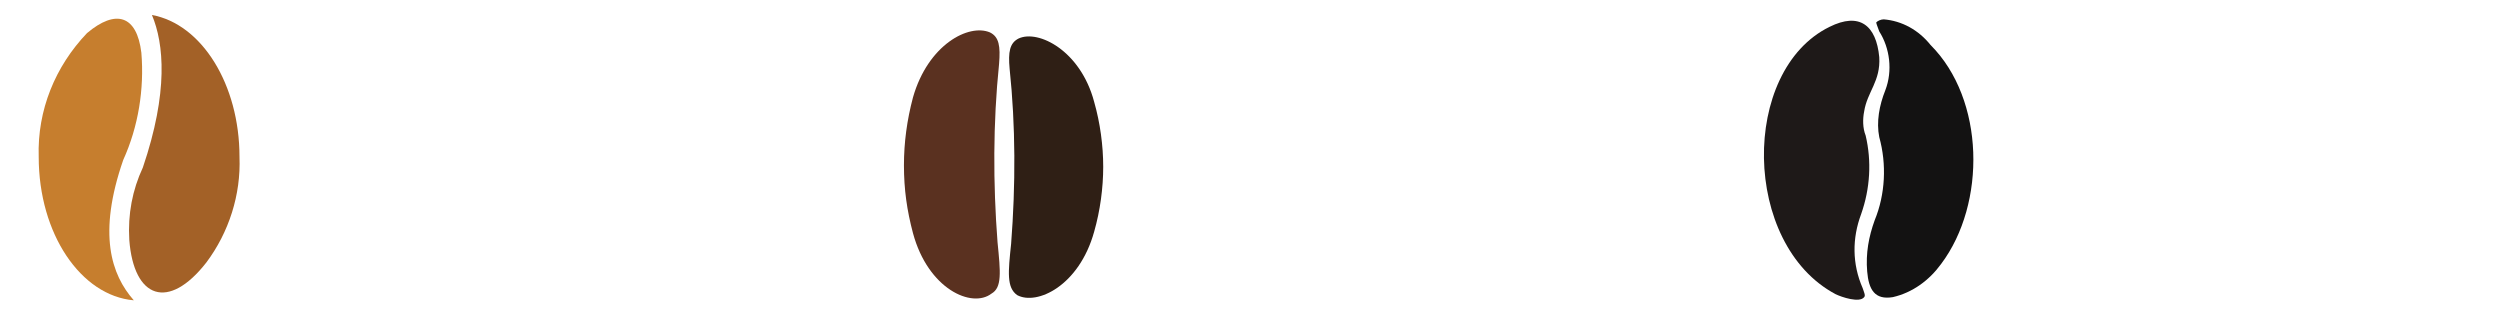
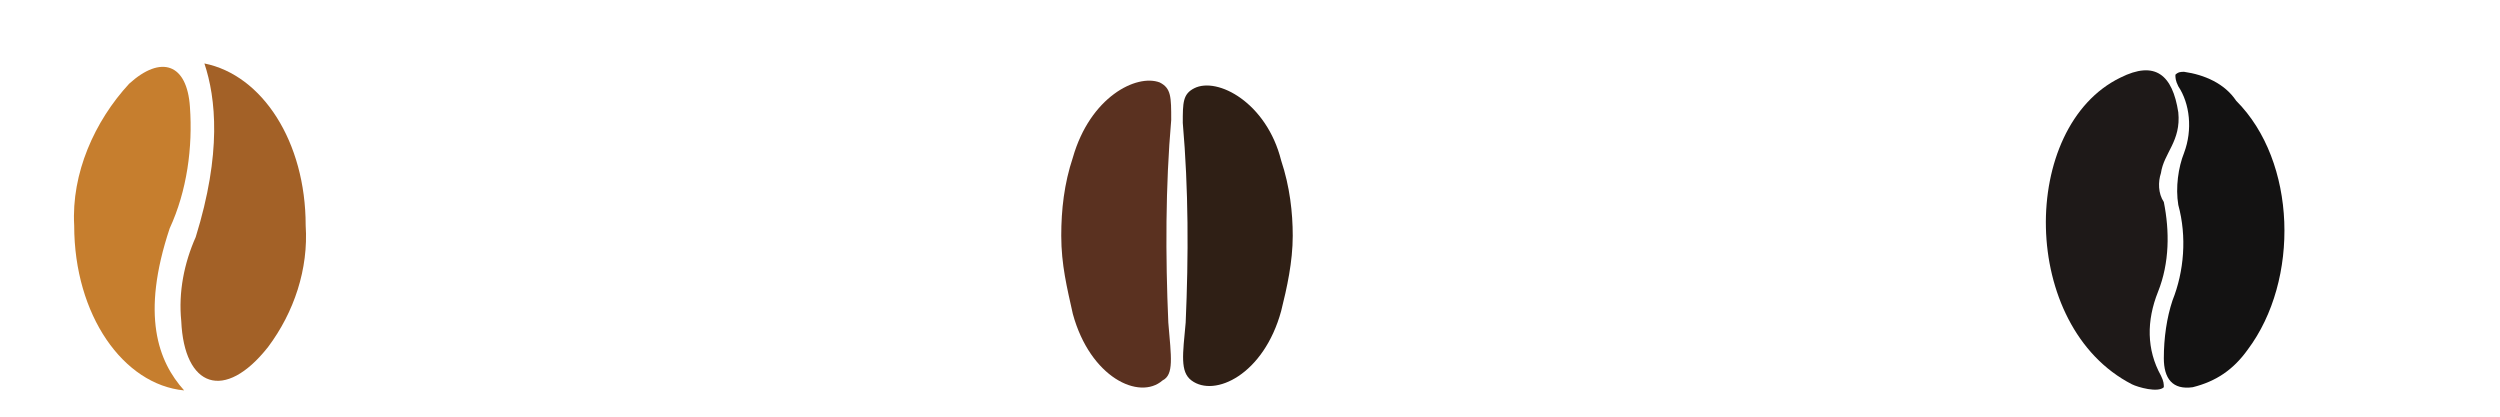
- <svg xmlns="http://www.w3.org/2000/svg" version="1.1" id="Layer_1" x="0px" y="0px" viewBox="0 0 165.6 21.6" style="enable-background:new 0 0 165.6 21.6;" xml:space="preserve">
+ <svg xmlns="http://www.w3.org/2000/svg" version="1.1" id="Layer_1" x="0px" y="0px" viewBox="0 0 86.4 14.4" style="enable-background:new 0 0 86.4 14.4;" xml:space="preserve">
  <style type="text/css">
	.st0{fill-rule:evenodd;clip-rule:evenodd;fill:#1E1918;}
	.st1{fill-rule:evenodd;clip-rule:evenodd;fill:#131212;}
	.st2{fill-rule:evenodd;clip-rule:evenodd;fill:#5A3120;}
	.st3{fill-rule:evenodd;clip-rule:evenodd;fill:#2F1F15;}
	.st4{fill-rule:evenodd;clip-rule:evenodd;fill:#C67E2E;}
	.st5{fill-rule:evenodd;clip-rule:evenodd;fill:#A36127;}
</style>
  <g id="Group_65" transform="translate(1078.882 737.982)">
-     <path id="Path_186" class="st0" d="M-957.7-736.2c2-1,3.1-0.1,3.3,2c0.1,1.6-0.8,2.3-1,3.6c-0.1,0.5-0.1,1.1,0.1,1.6   c0.4,1.7,0.3,3.5-0.3,5.2c-0.6,1.6-0.6,3.3,0.1,4.9c0.1,0.3,0.2,0.5,0.1,0.6c-0.3,0.4-1.5,0-1.9-0.2   C-963.5-721.8-963.6-733.3-957.7-736.2L-957.7-736.2z" />
-     <path id="Path_187" class="st1" d="M-950.3-720.5c-0.8,1.1-1.9,1.9-3.2,2.2c-1.2,0.2-1.6-0.5-1.7-1.7c-0.1-1.2,0.1-2.3,0.5-3.4   c0.7-1.7,0.8-3.7,0.3-5.5c-0.2-1,0-2.1,0.4-3.1c0.5-1.3,0.3-2.8-0.4-3.9c-0.1-0.3-0.2-0.5-0.2-0.6c0.1-0.1,0.3-0.2,0.5-0.2   c1.2,0.1,2.3,0.7,3.1,1.7C-947.4-731.4-947.3-724.5-950.3-720.5L-950.3-720.5z" />
+     <path id="Path_186" class="st0" d="M-1005.6-735.3c1.2-0.6,1.8-0.1,2,1.2c0.1,1-0.5,1.4-0.6,2.1c-0.1,0.3-0.1,0.7,0.1,1   c0.2,1,0.2,2.1-0.2,3.1c-0.4,1-0.4,2,0.1,2.9c0.1,0.2,0.1,0.3,0.1,0.4c-0.2,0.2-0.9,0-1.1-0.1   C-1009.1-726.7-1009.1-733.6-1005.6-735.3L-1005.6-735.3z" />
+     <path id="Path_187" class="st1" d="M-1001.2-725.9c-0.5,0.7-1.1,1.1-1.9,1.3c-0.7,0.1-1-0.3-1-1s0.1-1.4,0.3-2   c0.4-1,0.5-2.2,0.2-3.3c-0.1-0.6,0-1.3,0.2-1.8c0.3-0.8,0.2-1.7-0.2-2.3c-0.1-0.2-0.1-0.3-0.1-0.4c0.1-0.1,0.2-0.1,0.3-0.1   c0.7,0.1,1.4,0.4,1.8,1C-999.5-732.4-999.4-728.3-1001.2-725.9L-1001.2-725.9z" />
  </g>
  <g id="Group_67" transform="translate(961.177 739.348)">
-     <path id="Path_190" class="st2" d="M-900.7-723.9c-0.4-1.5-0.6-2.9-0.6-4.5c0-1.5,0.2-3,0.6-4.5c1-3.5,3.7-4.9,5.1-4.3   c0.6,0.3,0.7,0.9,0.6,2.1c-0.4,3.9-0.4,7.9-0.1,11.8c0.2,2,0.3,3-0.4,3.4C-896.8-718.9-899.7-720.2-900.7-723.9L-900.7-723.9z" />
-     <path id="Path_191" class="st3" d="M-888.7-724c0.4-1.4,0.6-2.9,0.6-4.3s-0.2-2.9-0.6-4.3c-0.9-3.4-3.7-4.8-5-4.2   c-0.6,0.3-0.7,0.9-0.6,2c0.4,3.8,0.4,7.7,0.1,11.6c-0.2,1.9-0.3,2.9,0.4,3.4C-892.5-719.1-889.7-720.4-888.7-724L-888.7-724z" />
+     <path id="Path_190" class="st2" d="M-924.1-728.5c-0.2-0.9-0.4-1.7-0.4-2.7c0-0.9,0.1-1.8,0.4-2.7c0.6-2.1,2.2-2.9,3-2.6   c0.4,0.2,0.4,0.5,0.4,1.3c-0.2,2.3-0.2,4.7-0.1,7c0.1,1.2,0.2,1.8-0.2,2C-921.8-725.5-923.5-726.3-924.1-728.5L-924.1-728.5z" />
+     <path id="Path_191" class="st3" d="M-916.9-728.6c0.2-0.8,0.4-1.7,0.4-2.6c0-0.8-0.1-1.7-0.4-2.6c-0.5-2-2.2-2.9-3-2.5   c-0.4,0.2-0.4,0.5-0.4,1.2c0.2,2.3,0.2,4.6,0.1,6.9c-0.1,1.1-0.2,1.7,0.2,2C-919.2-725.6-917.5-726.4-916.9-728.6L-916.9-728.6z" />
  </g>
  <g id="Group_70" transform="translate(842.664 737.193)">
-     <path id="Path_196" class="st4" d="M-833.8-717.3c-3.5-0.3-6.3-4.4-6.3-9.5c-0.1-3.1,1.1-6,3.2-8.2c1.9-1.6,3.3-1.2,3.6,1.3   c0.2,2.4-0.2,4.9-1.2,7.1C-836.2-721.7-835.3-719-833.8-717.3L-833.8-717.3z" />
-     <path id="Path_197" class="st5" d="M-832.6-736.2c3.3,0.6,5.8,4.6,5.8,9.4c0.1,2.5-0.7,5-2.2,7c-2.5,3.2-4.8,2.4-5.1-1.5   c-0.1-1.7,0.2-3.3,0.9-4.8C-831.5-731.1-831.8-734.3-832.6-736.2z" />
+     <path id="Path_196" class="st4" d="M-836.3-723.7c-2.1-0.2-3.8-2.6-3.8-5.7c-0.1-1.8,0.7-3.6,1.9-4.9c1.1-1,2-0.7,2.1,0.8   c0.1,1.4-0.1,2.9-0.7,4.2C-837.8-726.3-837.2-724.7-836.3-723.7L-836.3-723.7z" />
+     <path id="Path_197" class="st5" d="M-835.6-735c2,0.4,3.5,2.7,3.5,5.6c0.1,1.5-0.4,3-1.3,4.2c-1.5,1.9-2.9,1.4-3-0.9   c-0.1-1,0.1-2,0.5-2.9C-835-731.9-835.2-733.8-835.6-735z" />
  </g>
</svg>
